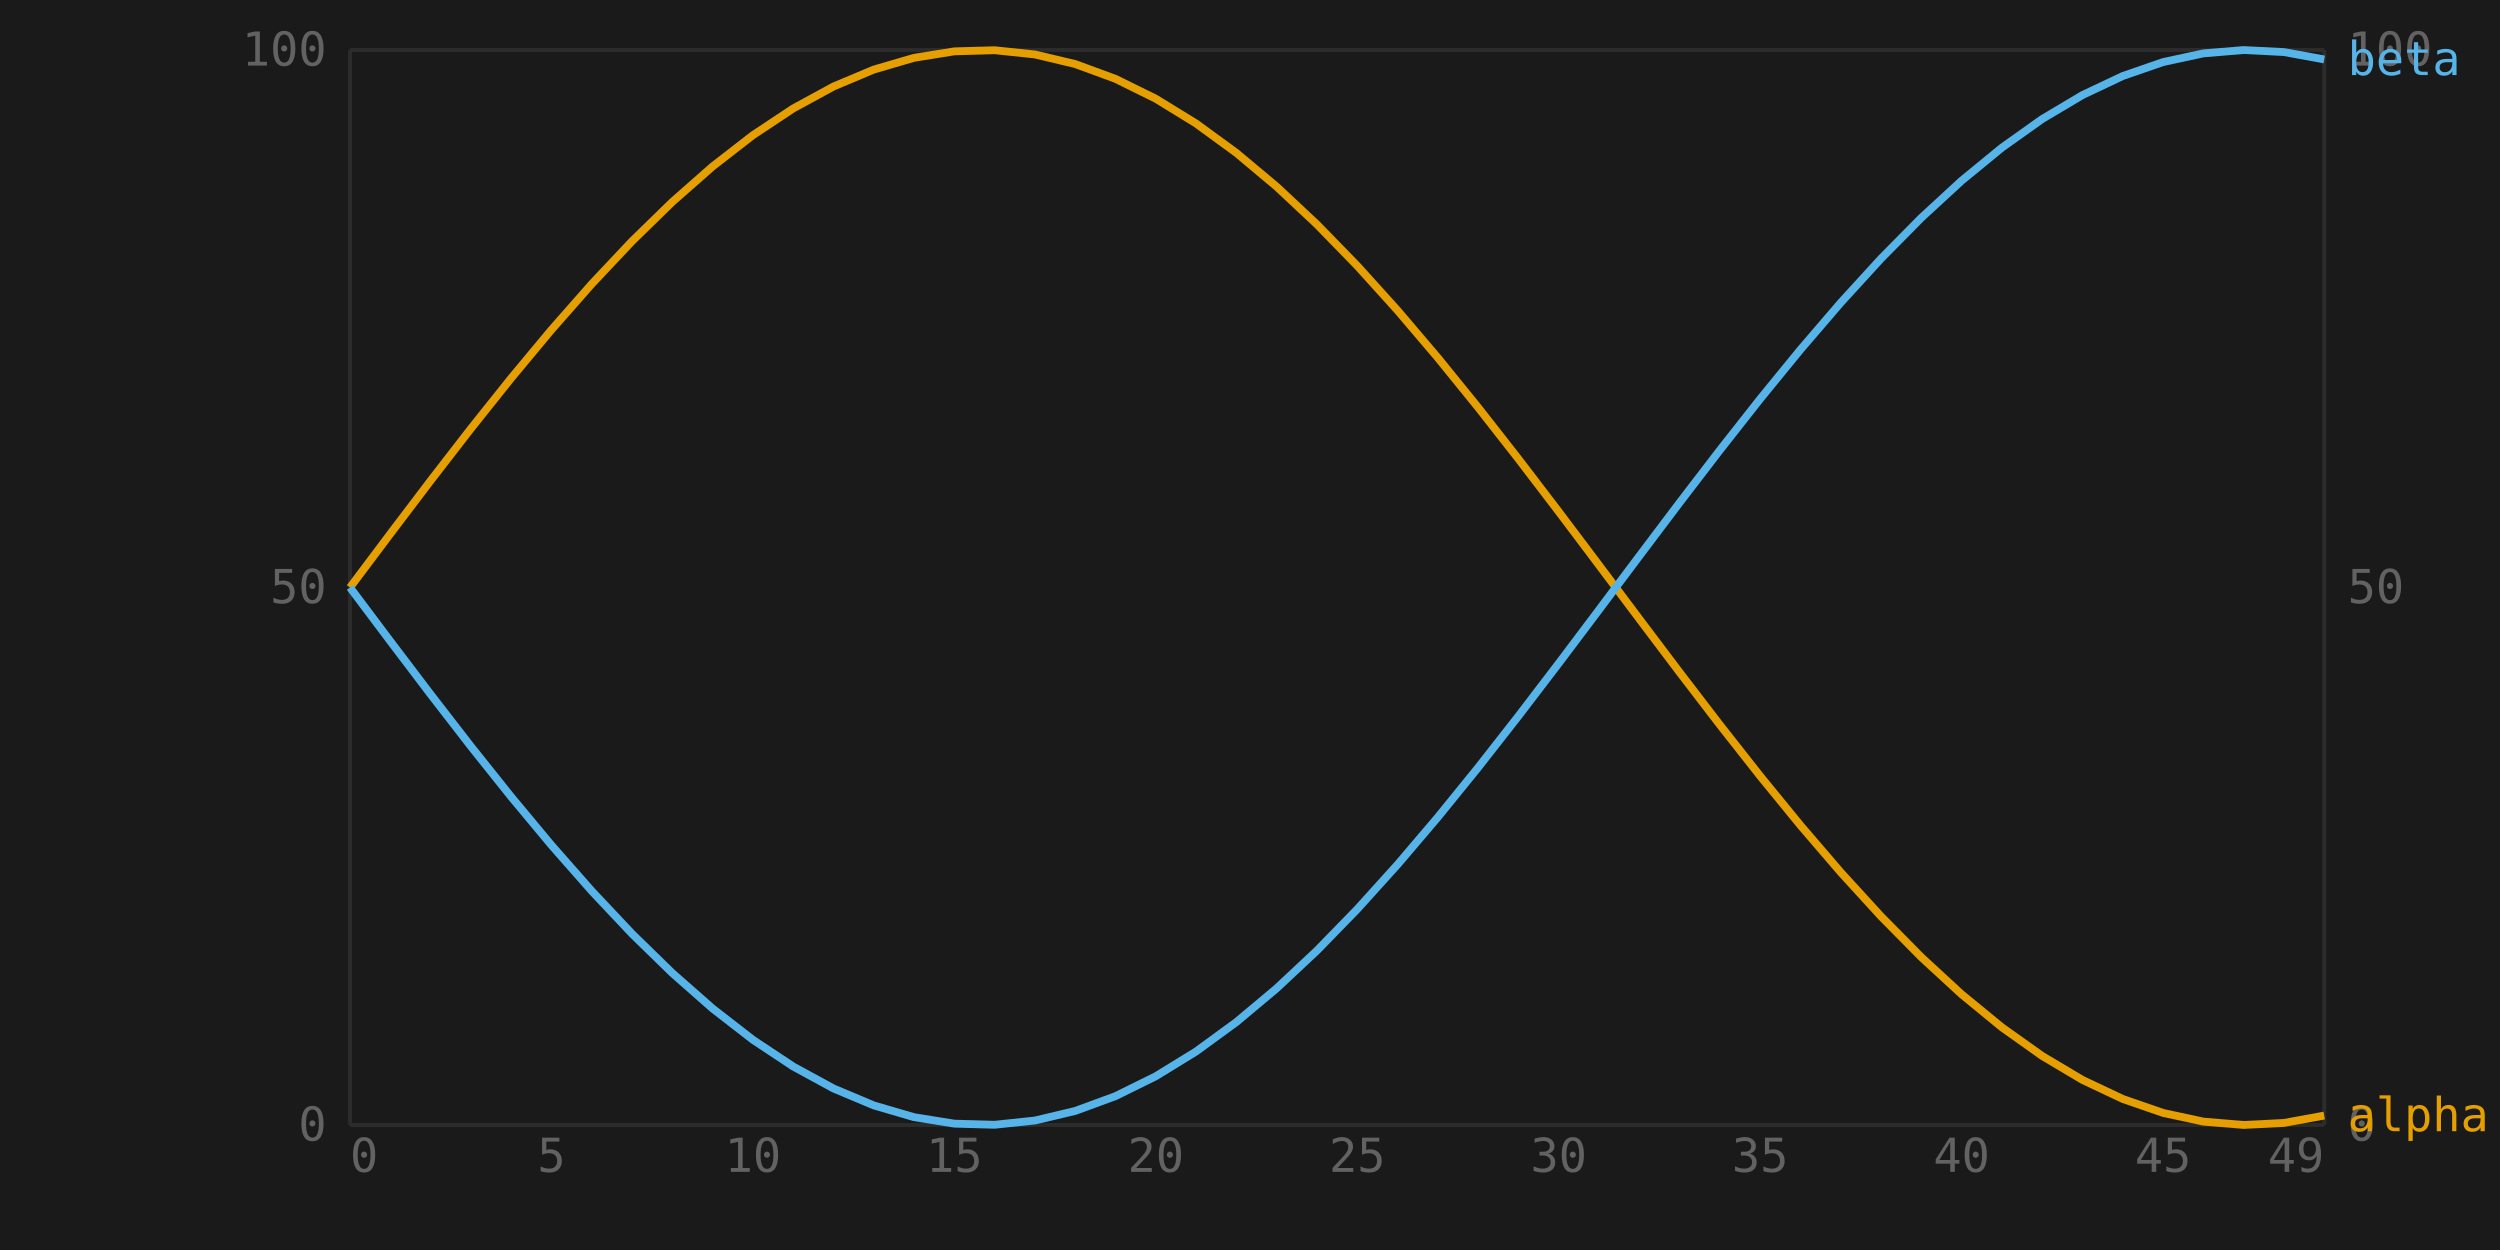
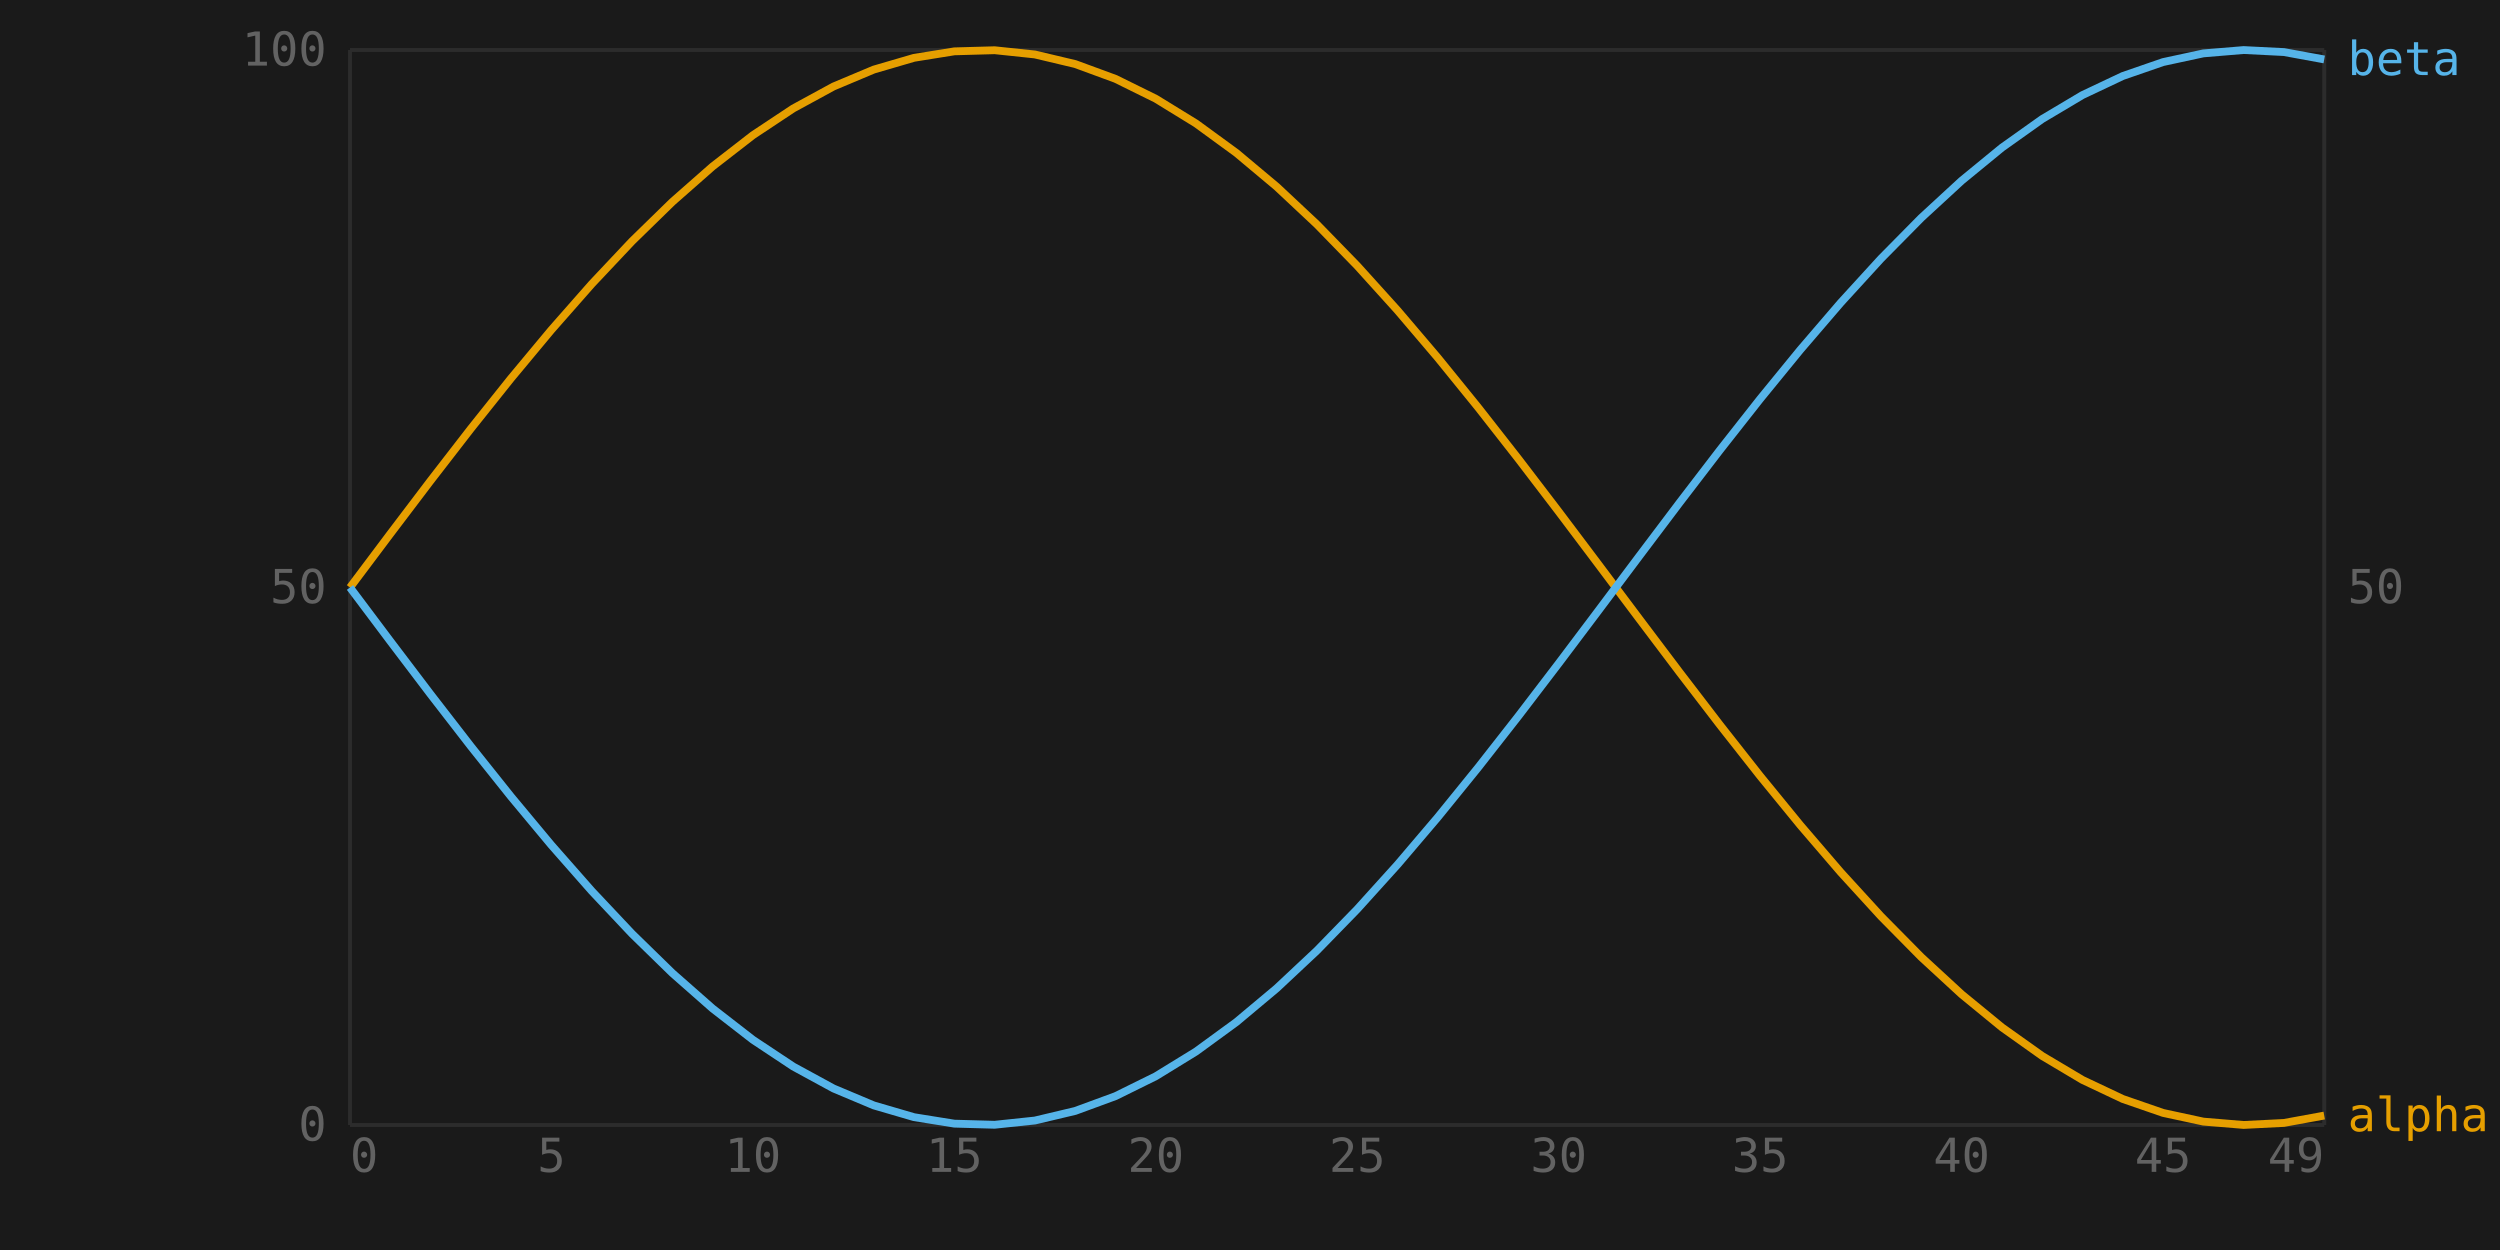
<svg xmlns="http://www.w3.org/2000/svg" viewBox="0 0 640 320" width="640" height="320">
  <rect width="100%" height="100%" fill="#1a1a1a" />
  <line x1="89.6" y1="12.8" x2="89.6" y2="288" stroke="#2c2c2c" stroke-width="1" />
  <line x1="89.6" y1="288" x2="595" y2="288" stroke="#2c2c2c" stroke-width="1" />
  <line x1="595" y1="12.8" x2="595" y2="288" stroke="#2c2c2c" stroke-width="1" />
  <line x1="89.6" y1="12.8" x2="595" y2="12.8" stroke="#2c2c2c" stroke-width="1" />
  <text x="83.6" y="292" text-anchor="end" font-size="12" font-family="monospace" fill="#626262">0</text>
-   <text x="601" y="292" text-anchor="start" font-size="12" font-family="monospace" fill="#626262">0</text>
  <text x="83.6" y="154.4" text-anchor="end" font-size="12" font-family="monospace" fill="#626262">50</text>
  <text x="601" y="154.4" text-anchor="start" font-size="12" font-family="monospace" fill="#626262">50</text>
  <text x="83.6" y="16.8" text-anchor="end" font-size="12" font-family="monospace" fill="#626262">100</text>
-   <text x="601" y="16.8" text-anchor="start" font-size="12" font-family="monospace" fill="#626262">100</text>
  <text x="89.6" y="300" text-anchor="start" font-size="12" font-family="monospace" fill="#626262">0</text>
  <text x="141.171" y="300" text-anchor="middle" font-size="12" font-family="monospace" fill="#626262">5</text>
  <text x="192.743" y="300" text-anchor="middle" font-size="12" font-family="monospace" fill="#626262">10</text>
  <text x="244.314" y="300" text-anchor="middle" font-size="12" font-family="monospace" fill="#626262">15</text>
  <text x="295.886" y="300" text-anchor="middle" font-size="12" font-family="monospace" fill="#626262">20</text>
  <text x="347.457" y="300" text-anchor="middle" font-size="12" font-family="monospace" fill="#626262">25</text>
  <text x="399.029" y="300" text-anchor="middle" font-size="12" font-family="monospace" fill="#626262">30</text>
  <text x="450.6" y="300" text-anchor="middle" font-size="12" font-family="monospace" fill="#626262">35</text>
  <text x="502.171" y="300" text-anchor="middle" font-size="12" font-family="monospace" fill="#626262">40</text>
  <text x="553.743" y="300" text-anchor="middle" font-size="12" font-family="monospace" fill="#626262">45</text>
  <text x="595" y="300" text-anchor="end" font-size="12" font-family="monospace" fill="#626262">49</text>
  <path d="M89.6 150.4 L99.914 136.663 L110.229 123.063 L120.543 109.736 L130.857 96.816 L141.171 84.431 L151.486 72.705 L161.8 61.756 L172.114 51.692 L182.429 42.614 L192.743 34.614 L203.057 27.77 L213.371 22.151 L223.686 17.814 L234 14.802 L244.314 13.145 L254.629 12.859 L264.943 13.947 L275.257 16.399 L285.571 20.189 L295.886 25.281 L306.2 31.622 L316.514 39.151 L326.829 47.791 L337.143 57.456 L347.457 68.05 L357.771 79.467 L368.086 91.593 L378.4 104.306 L388.714 117.479 L399.029 130.982 L409.343 144.679 L419.657 158.432 L429.971 172.106 L440.286 185.562 L450.6 198.668 L460.914 211.291 L471.229 223.305 L481.543 234.592 L491.857 245.037 L502.171 254.536 L512.486 262.995 L522.8 270.329 L533.114 276.464 L543.429 281.34 L553.743 284.908 L564.057 287.132 L574.371 287.989 L584.686 287.472 L595 285.585" fill="none" stroke="#e69f00" stroke-width="2" />
  <path d="M89.6 150.4 L99.914 164.137 L110.229 177.737 L120.543 191.064 L130.857 203.984 L141.171 216.369 L151.486 228.095 L161.8 239.044 L172.114 249.108 L182.429 258.186 L192.743 266.186 L203.057 273.03 L213.371 278.649 L223.686 282.986 L234 285.998 L244.314 287.655 L254.629 287.941 L264.943 286.853 L275.257 284.401 L285.571 280.611 L295.886 275.519 L306.2 269.178 L316.514 261.649 L326.829 253.009 L337.143 243.344 L347.457 232.75 L357.771 221.333 L368.086 209.207 L378.4 196.494 L388.714 183.321 L399.029 169.818 L409.343 156.121 L419.657 142.368 L429.971 128.694 L440.286 115.238 L450.6 102.132 L460.914 89.509 L471.229 77.495 L481.543 66.208 L491.857 55.763 L502.171 46.264 L512.486 37.805 L522.8 30.471 L533.114 24.336 L543.429 19.46 L553.743 15.892 L564.057 13.668 L574.371 12.811 L584.686 13.328 L595 15.215" fill="none" stroke="#56b4e9" stroke-width="2" />
  <text x="601" y="289.585" text-anchor="start" font-size="12" font-family="monospace" fill="#e69f00">alpha</text>
  <text x="601" y="19.215" text-anchor="start" font-size="12" font-family="monospace" fill="#56b4e9">beta</text>
</svg>
